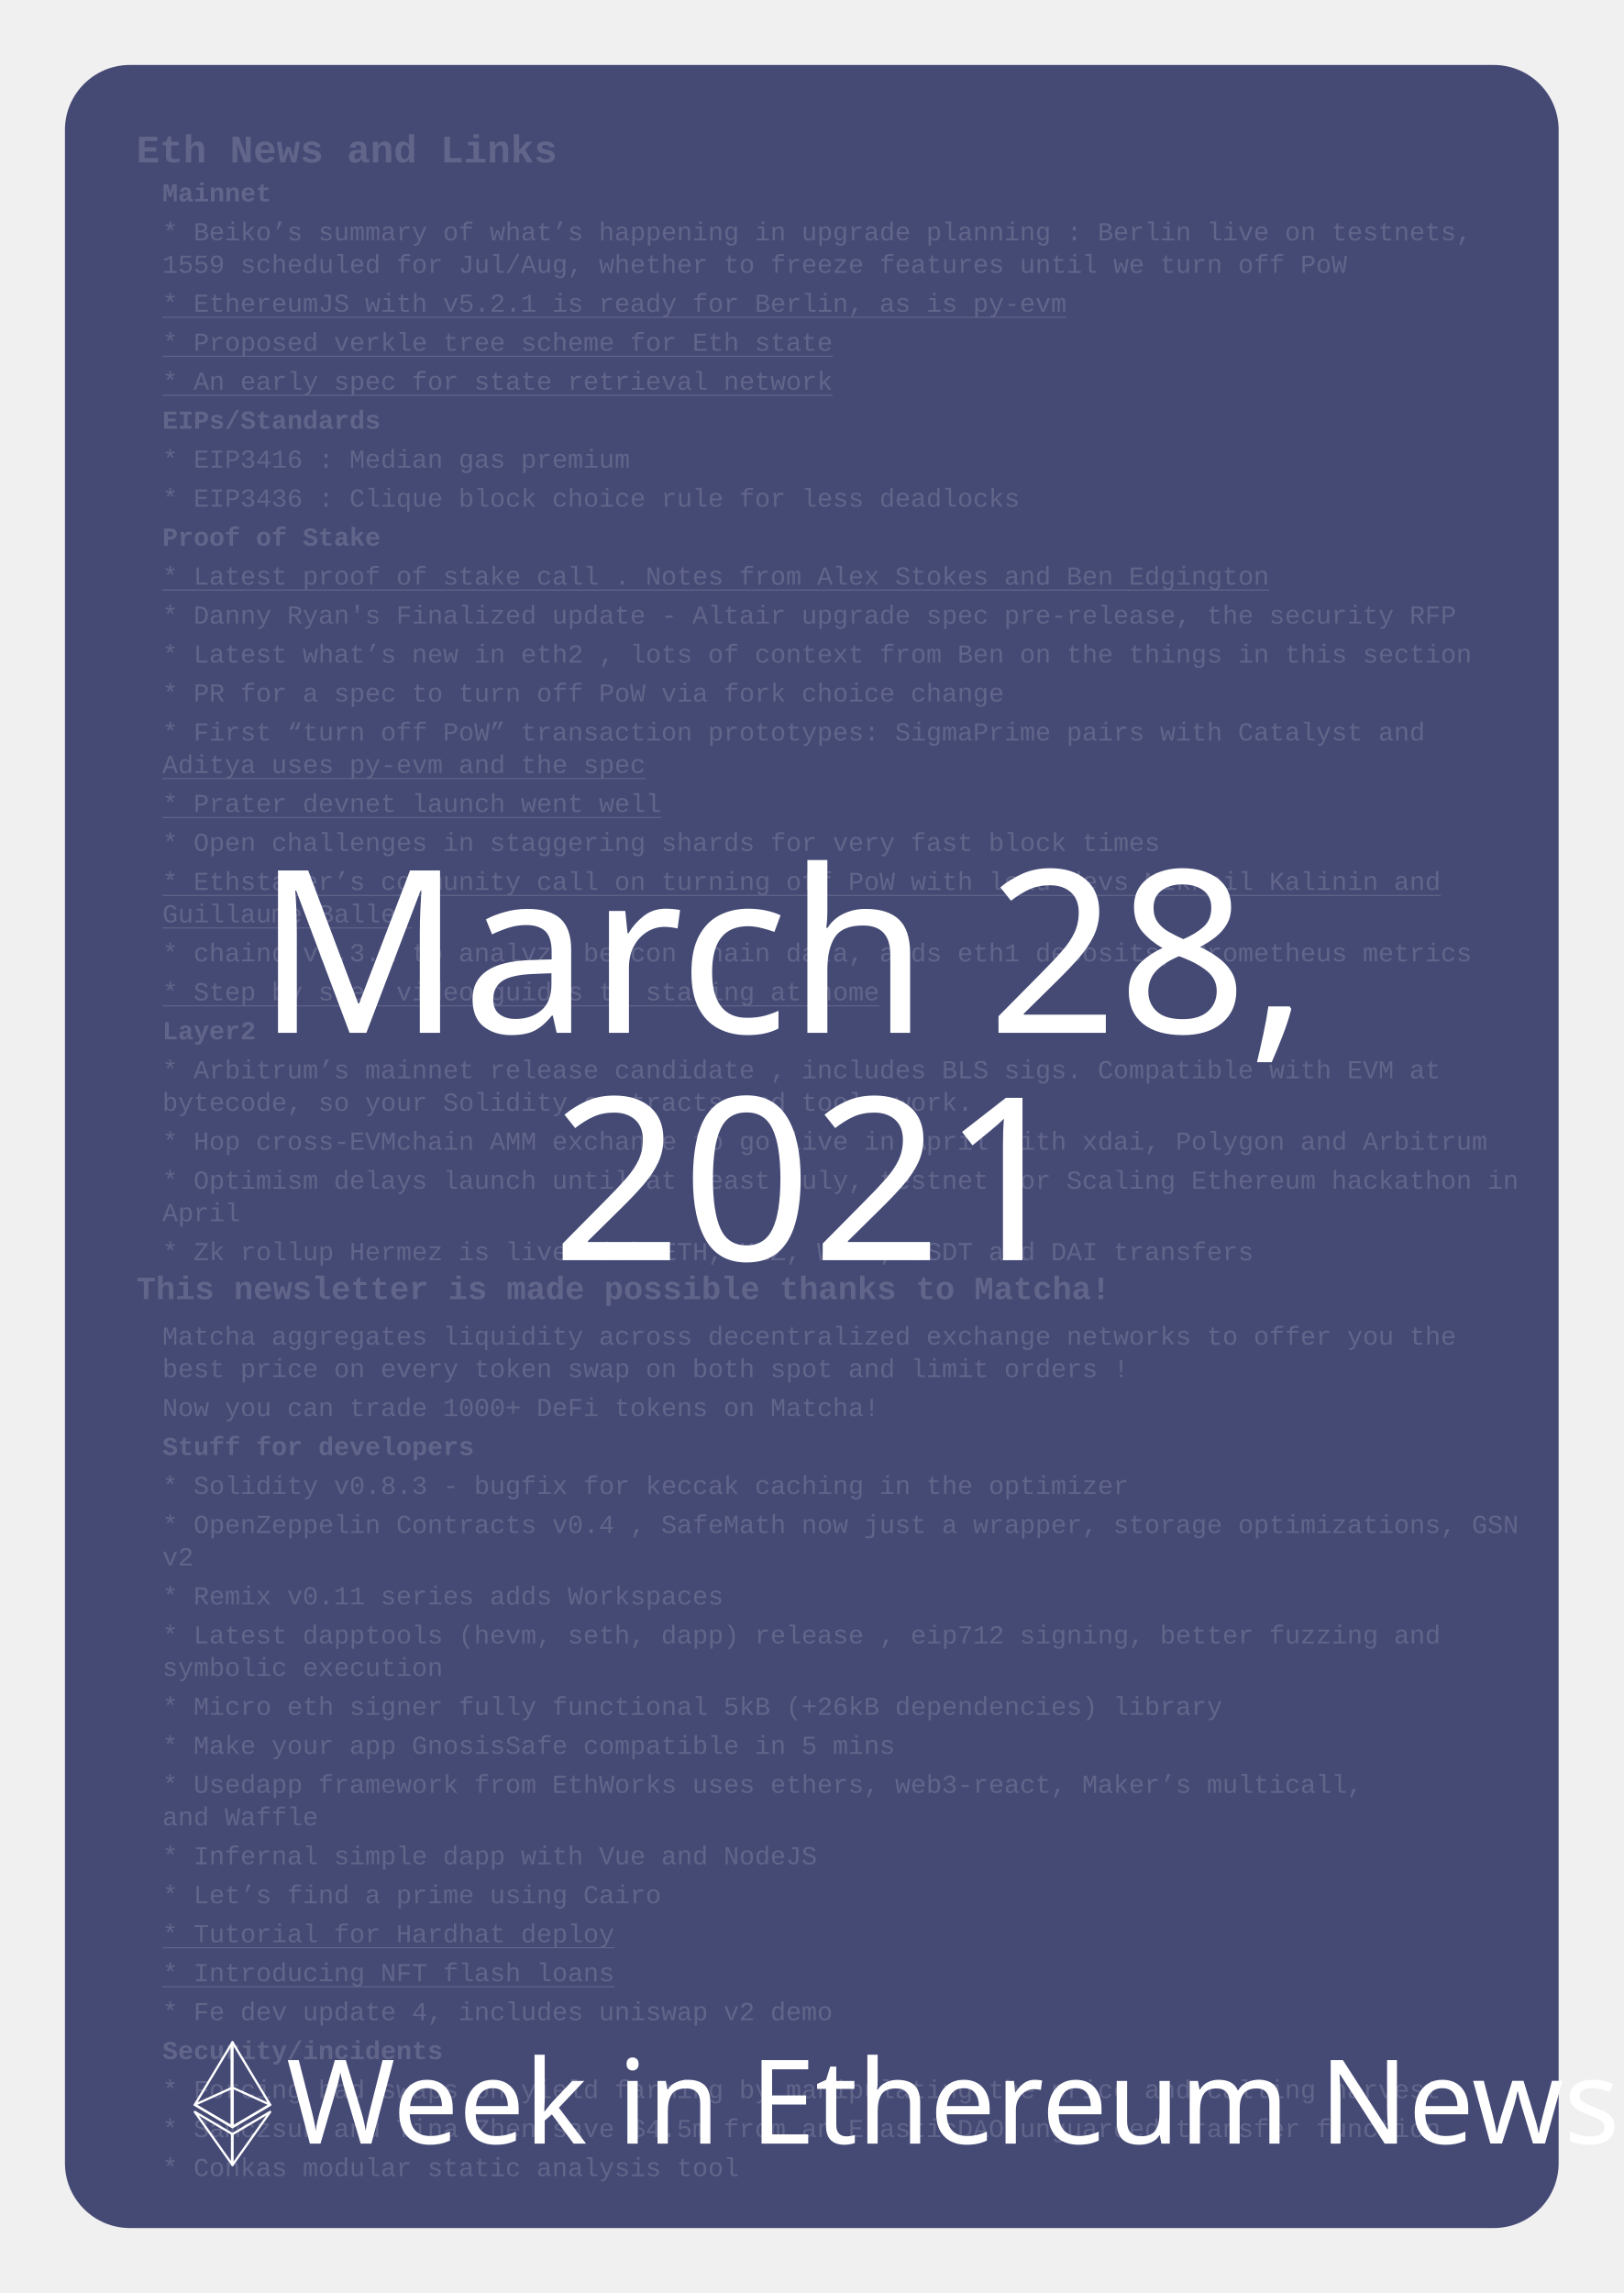
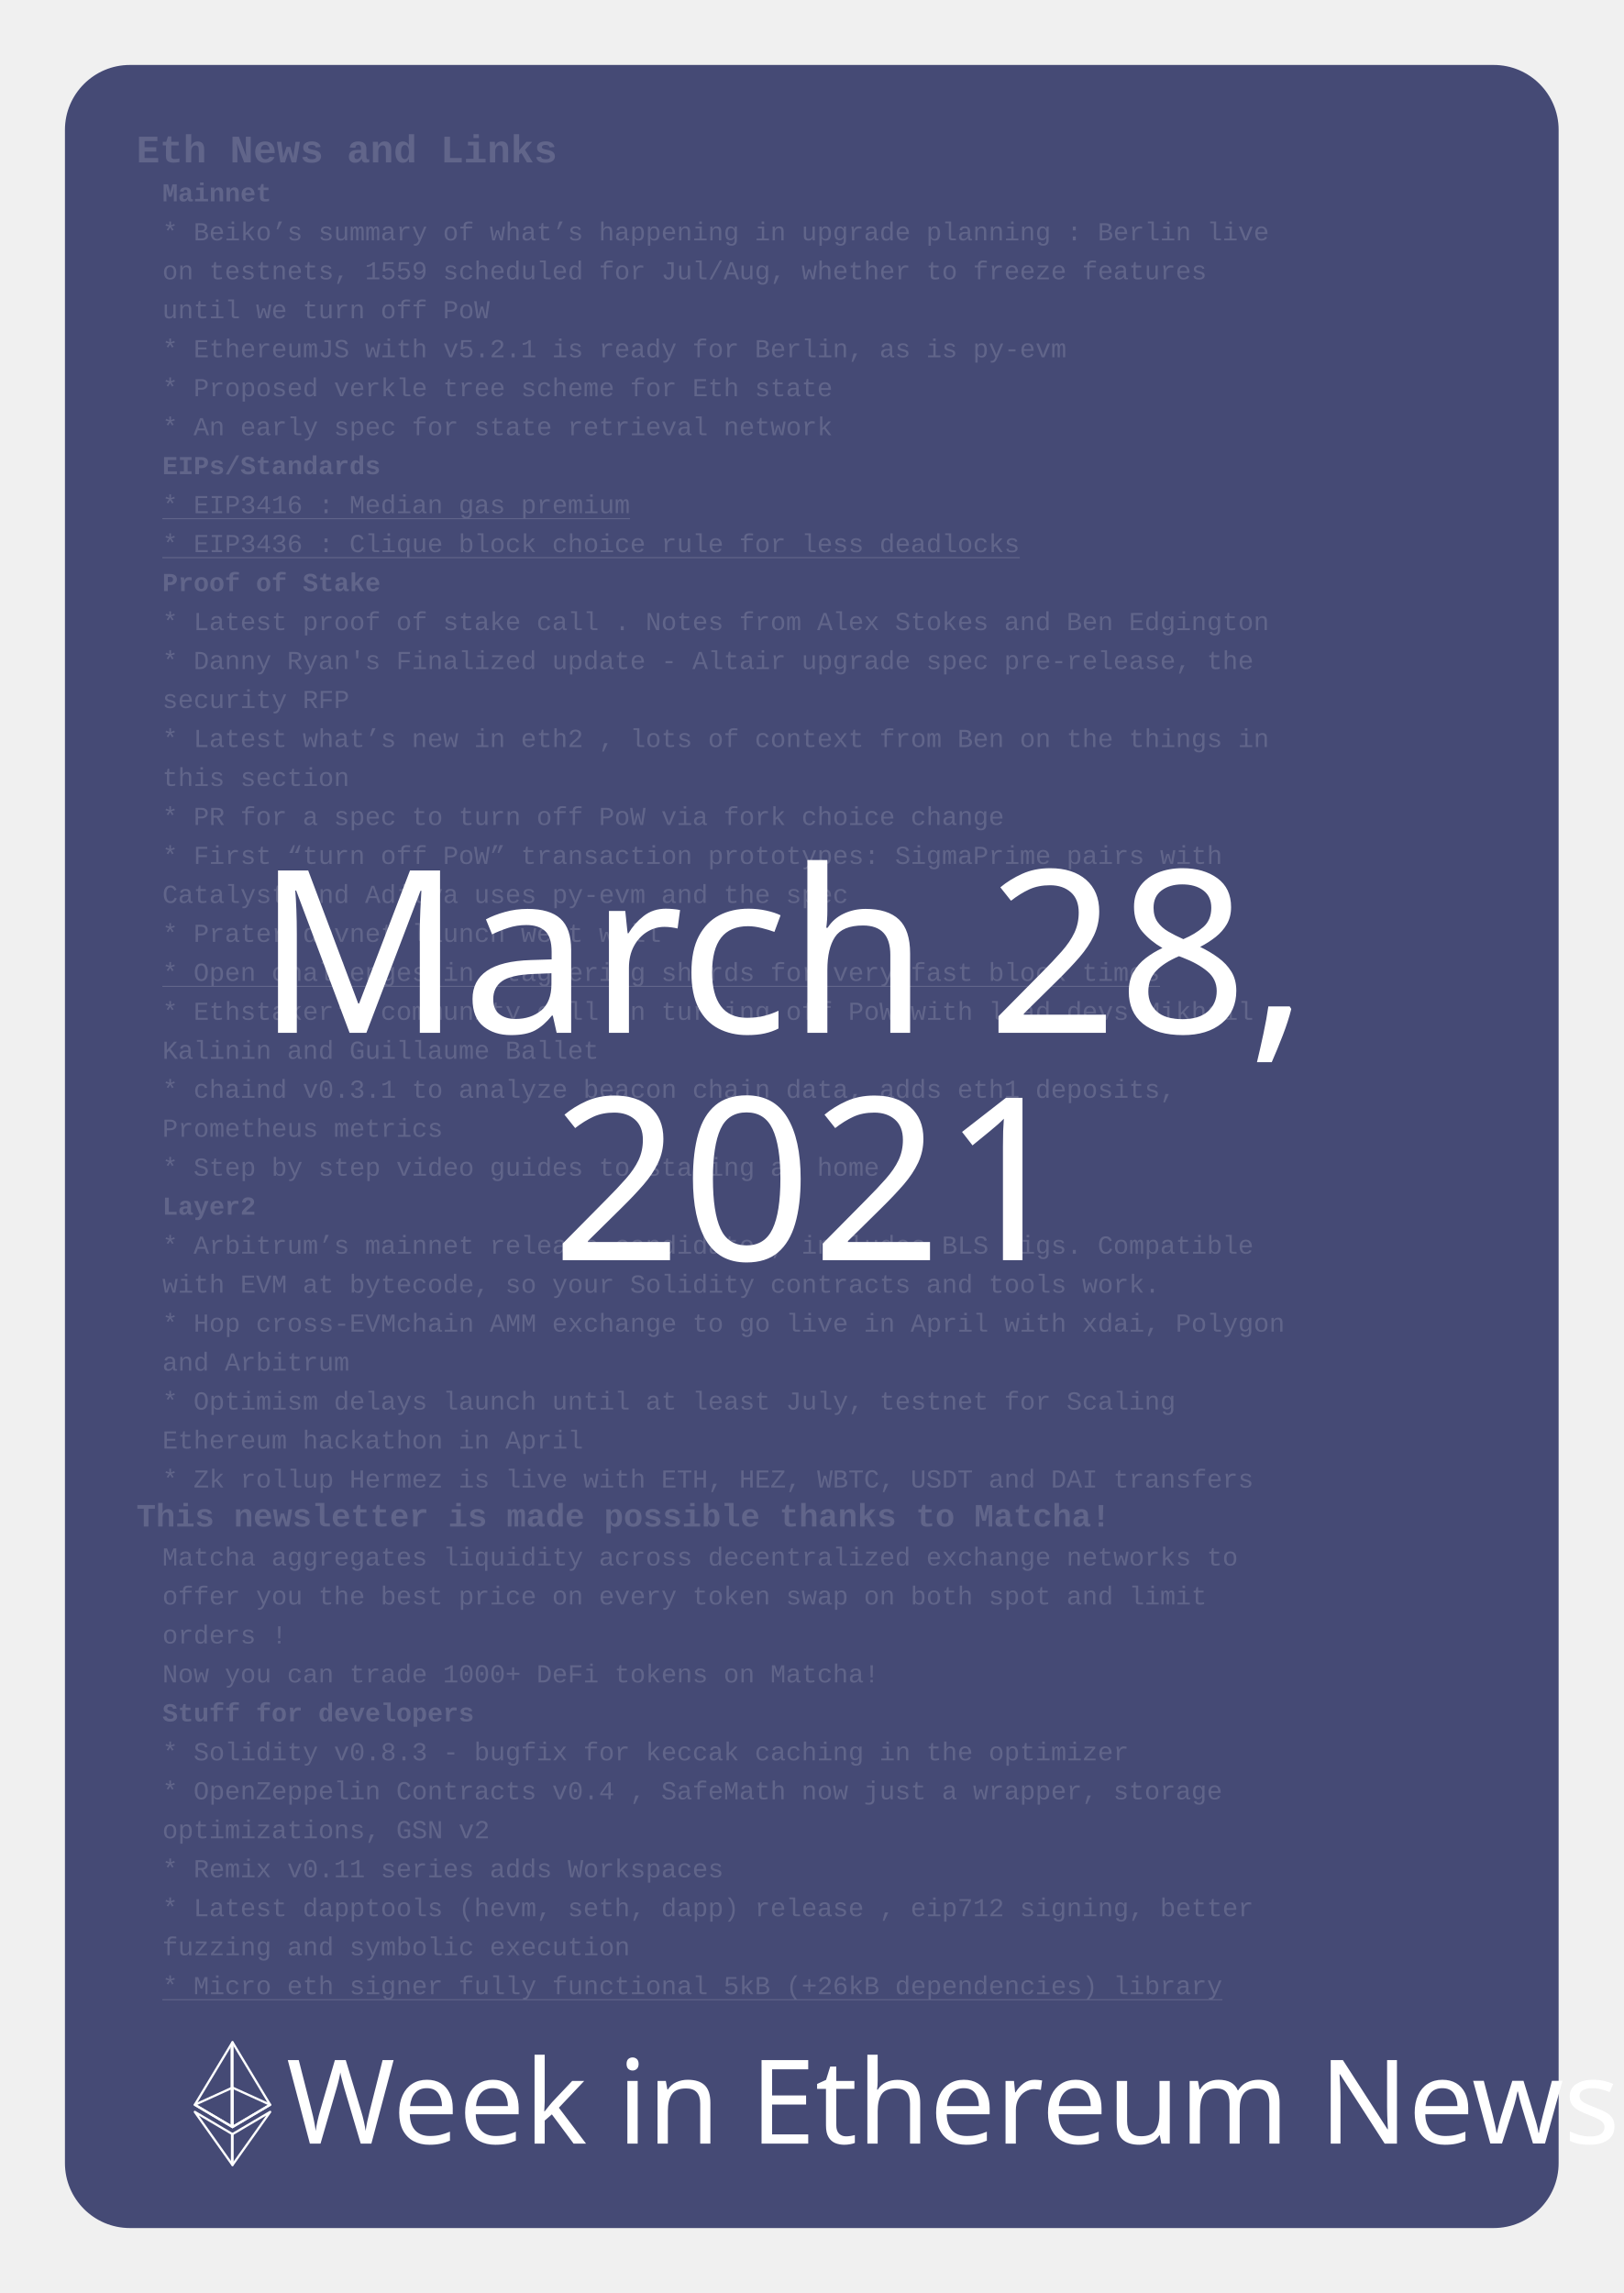
- <svg xmlns="http://www.w3.org/2000/svg" id="week-in-ethereum-news" width="500" height="706" fill="none">
+ <svg xmlns="http://www.w3.org/2000/svg" width="500" height="706">
  <rect x="20" y="20" width="460" height="666" rx="20" fill="#454A75" />
-   <text x="42" y="50" font-size="12px" font-family="Courier New" fill="#ffffff" opacity="0.15" font-weight="bold" text-decoration="none">Eth News and Links</text>
-   <text x="50" y="62" font-size="8px" font-family="Courier New" fill="#ffffff" opacity="0.15" font-weight="bold" text-decoration="none">Mainnet</text>
-   <text x="50" y="74" font-size="8px" font-family="Courier New" fill="#ffffff" opacity="0.15" font-weight="normal" text-decoration="none">* Beiko’s summary of what’s happening in upgrade planning : Berlin live on testnets,</text>
-   <text x="50" y="84" font-size="8px" font-family="Courier New" fill="#ffffff" opacity="0.15" font-weight="normal" text-decoration="none">1559 scheduled for Jul/Aug, whether to freeze features until we turn off PoW</text>
-   <text x="50" y="96" font-size="8px" font-family="Courier New" fill="#ffffff" opacity="0.15" font-weight="normal" text-decoration="underline">* EthereumJS with v5.2.1 is ready for Berlin, as is py-evm</text>
-   <text x="50" y="108" font-size="8px" font-family="Courier New" fill="#ffffff" opacity="0.15" font-weight="normal" text-decoration="underline">* Proposed verkle tree scheme for Eth state</text>
-   <text x="50" y="120" font-size="8px" font-family="Courier New" fill="#ffffff" opacity="0.15" font-weight="normal" text-decoration="underline">* An early spec for state retrieval network</text>
-   <text x="50" y="132" font-size="8px" font-family="Courier New" fill="#ffffff" opacity="0.15" font-weight="bold" text-decoration="none">EIPs/Standards</text>
-   <text x="50" y="144" font-size="8px" font-family="Courier New" fill="#ffffff" opacity="0.15" font-weight="normal" text-decoration="none">* EIP3416 : Median gas premium</text>
-   <text x="50" y="156" font-size="8px" font-family="Courier New" fill="#ffffff" opacity="0.15" font-weight="normal" text-decoration="none">* EIP3436 : Clique block choice rule for less deadlocks</text>
-   <text x="50" y="168" font-size="8px" font-family="Courier New" fill="#ffffff" opacity="0.15" font-weight="bold" text-decoration="none">Proof of Stake</text>
-   <text x="50" y="180" font-size="8px" font-family="Courier New" fill="#ffffff" opacity="0.15" font-weight="normal" text-decoration="underline">* Latest proof of stake call . Notes from Alex Stokes and Ben Edgington</text>
-   <text x="50" y="192" font-size="8px" font-family="Courier New" fill="#ffffff" opacity="0.15" font-weight="normal" text-decoration="none">* Danny Ryan's Finalized update - Altair upgrade spec pre-release, the security RFP</text>
-   <text x="50" y="204" font-size="8px" font-family="Courier New" fill="#ffffff" opacity="0.15" font-weight="normal" text-decoration="none">* Latest what’s new in eth2 , lots of context from Ben on the things in this section</text>
-   <text x="50" y="216" font-size="8px" font-family="Courier New" fill="#ffffff" opacity="0.15" font-weight="normal" text-decoration="none">* PR for a spec to turn off PoW via fork choice change</text>
-   <text x="50" y="228" font-size="8px" font-family="Courier New" fill="#ffffff" opacity="0.15" font-weight="normal" text-decoration="none">* First “turn off PoW” transaction prototypes: SigmaPrime pairs with Catalyst and</text>
-   <text x="50" y="238" font-size="8px" font-family="Courier New" fill="#ffffff" opacity="0.15" font-weight="normal" text-decoration="underline">Aditya uses py-evm and the spec</text>
-   <text x="50" y="250" font-size="8px" font-family="Courier New" fill="#ffffff" opacity="0.15" font-weight="normal" text-decoration="underline">* Prater devnet launch went well</text>
-   <text x="50" y="262" font-size="8px" font-family="Courier New" fill="#ffffff" opacity="0.15" font-weight="normal" text-decoration="none">* Open challenges in staggering shards for very fast block times</text>
-   <text x="50" y="274" font-size="8px" font-family="Courier New" fill="#ffffff" opacity="0.15" font-weight="normal" text-decoration="underline">* Ethstaker’s community call on turning off PoW with lead devs Mikhail Kalinin and</text>
-   <text x="50" y="284" font-size="8px" font-family="Courier New" fill="#ffffff" opacity="0.15" font-weight="normal" text-decoration="underline">Guillaume Ballet</text>
-   <text x="50" y="296" font-size="8px" font-family="Courier New" fill="#ffffff" opacity="0.15" font-weight="normal" text-decoration="none">* chaind v0.3.1 to analyze beacon chain data, adds eth1 deposits, Prometheus metrics</text>
-   <text x="50" y="308" font-size="8px" font-family="Courier New" fill="#ffffff" opacity="0.15" font-weight="normal" text-decoration="underline">* Step by step video guides to staking at home</text>
-   <text x="50" y="320" font-size="8px" font-family="Courier New" fill="#ffffff" opacity="0.15" font-weight="bold" text-decoration="none">Layer2</text>
-   <text x="50" y="332" font-size="8px" font-family="Courier New" fill="#ffffff" opacity="0.15" font-weight="normal" text-decoration="none">* Arbitrum’s mainnet release candidate , includes BLS sigs. Compatible with EVM at</text>
-   <text x="50" y="342" font-size="8px" font-family="Courier New" fill="#ffffff" opacity="0.15" font-weight="normal" text-decoration="none">bytecode, so your Solidity contracts and tools work.</text>
-   <text x="50" y="354" font-size="8px" font-family="Courier New" fill="#ffffff" opacity="0.15" font-weight="normal" text-decoration="none">* Hop cross-EVMchain AMM exchange to go live in April with xdai, Polygon and Arbitrum</text>
-   <text x="50" y="366" font-size="8px" font-family="Courier New" fill="#ffffff" opacity="0.15" font-weight="normal" text-decoration="none">* Optimism delays launch until at least July, testnet for Scaling Ethereum hackathon in</text>
-   <text x="50" y="376" font-size="8px" font-family="Courier New" fill="#ffffff" opacity="0.15" font-weight="normal" text-decoration="none">April</text>
-   <text x="50" y="388" font-size="8px" font-family="Courier New" fill="#ffffff" opacity="0.15" font-weight="normal" text-decoration="none">* Zk rollup Hermez is live with ETH, HEZ, WBTC, USDT and DAI transfers</text>
-   <text x="42" y="400" font-size="10px" font-family="Courier New" fill="#ffffff" opacity="0.15" font-weight="bold" text-decoration="none">This newsletter is made possible thanks to Matcha!</text>
-   <text x="50" y="414" font-size="8px" font-family="Courier New" fill="#ffffff" opacity="0.15" font-weight="normal" text-decoration="none">Matcha aggregates liquidity across decentralized exchange networks to offer you the</text>
-   <text x="50" y="424" font-size="8px" font-family="Courier New" fill="#ffffff" opacity="0.15" font-weight="normal" text-decoration="none">best price on every token swap on both spot and limit orders !</text>
-   <text x="50" y="436" font-size="8px" font-family="Courier New" fill="#ffffff" opacity="0.15" font-weight="normal" text-decoration="none">Now you can trade 1000+ DeFi tokens on Matcha!</text>
-   <text x="50" y="448" font-size="8px" font-family="Courier New" fill="#ffffff" opacity="0.15" font-weight="bold" text-decoration="none">Stuff for developers</text>
-   <text x="50" y="460" font-size="8px" font-family="Courier New" fill="#ffffff" opacity="0.15" font-weight="normal" text-decoration="none">* Solidity v0.8.3 - bugfix for keccak caching in the optimizer</text>
-   <text x="50" y="472" font-size="8px" font-family="Courier New" fill="#ffffff" opacity="0.15" font-weight="normal" text-decoration="none">* OpenZeppelin Contracts v0.4 , SafeMath now just a wrapper, storage optimizations, GSN</text>
-   <text x="50" y="482" font-size="8px" font-family="Courier New" fill="#ffffff" opacity="0.15" font-weight="normal" text-decoration="none">v2</text>
-   <text x="50" y="494" font-size="8px" font-family="Courier New" fill="#ffffff" opacity="0.15" font-weight="normal" text-decoration="none">* Remix v0.11 series adds Workspaces</text>
-   <text x="50" y="506" font-size="8px" font-family="Courier New" fill="#ffffff" opacity="0.15" font-weight="normal" text-decoration="none">* Latest dapptools (hevm, seth, dapp) release , eip712 signing, better fuzzing and</text>
-   <text x="50" y="516" font-size="8px" font-family="Courier New" fill="#ffffff" opacity="0.15" font-weight="normal" text-decoration="none">symbolic execution</text>
-   <text x="50" y="528" font-size="8px" font-family="Courier New" fill="#ffffff" opacity="0.15" font-weight="normal" text-decoration="none">* Micro eth signer fully functional 5kB (+26kB dependencies) library</text>
-   <text x="50" y="540" font-size="8px" font-family="Courier New" fill="#ffffff" opacity="0.15" font-weight="normal" text-decoration="none">* Make your app GnosisSafe compatible in 5 mins</text>
-   <text x="50" y="552" font-size="8px" font-family="Courier New" fill="#ffffff" opacity="0.15" font-weight="normal" text-decoration="none">* Usedapp framework from EthWorks uses ethers, web3-react, Maker’s multicall,</text>
-   <text x="50" y="562" font-size="8px" font-family="Courier New" fill="#ffffff" opacity="0.15" font-weight="normal" text-decoration="none">and Waffle</text>
-   <text x="50" y="574" font-size="8px" font-family="Courier New" fill="#ffffff" opacity="0.15" font-weight="normal" text-decoration="none">* Infernal simple dapp with Vue and NodeJS</text>
-   <text x="50" y="586" font-size="8px" font-family="Courier New" fill="#ffffff" opacity="0.15" font-weight="normal" text-decoration="none">* Let’s find a prime using Cairo</text>
-   <text x="50" y="598" font-size="8px" font-family="Courier New" fill="#ffffff" opacity="0.15" font-weight="normal" text-decoration="underline">* Tutorial for Hardhat deploy</text>
-   <text x="50" y="610" font-size="8px" font-family="Courier New" fill="#ffffff" opacity="0.15" font-weight="normal" text-decoration="underline">* Introducing NFT flash loans</text>
-   <text x="50" y="622" font-size="8px" font-family="Courier New" fill="#ffffff" opacity="0.15" font-weight="normal" text-decoration="none">* Fe dev update 4, includes uniswap v2 demo</text>
-   <text x="50" y="634" font-size="8px" font-family="Courier New" fill="#ffffff" opacity="0.15" font-weight="bold" text-decoration="none">Security/incidents</text>
-   <text x="50" y="646" font-size="8px" font-family="Courier New" fill="#ffffff" opacity="0.15" font-weight="normal" text-decoration="none">* Forcing bad swaps on yield farming by manipulating the price and calling harvest</text>
-   <text x="50" y="658" font-size="8px" font-family="Courier New" fill="#ffffff" opacity="0.15" font-weight="normal" text-decoration="none">* Samczsun and Tina Zhen save $4.5m from an ElasticDAO unguarded transfer function</text>
-   <text x="50" y="670" font-size="8px" font-family="Courier New" fill="#ffffff" opacity="0.15" font-weight="normal" text-decoration="none">* Conkas modular static analysis tool</text>
+   <text x="42" y="50" font-size="12" font-family="Courier New" fill="#ffffff" opacity="0.15" font-weight="bold">Eth News and Links</text>
+   <text x="50" y="62" font-size="8" font-family="Courier New" fill="#ffffff" opacity="0.15" font-weight="bold">Mainnet</text>
+   <text x="50" y="74" font-size="8" font-family="Courier New" fill="#ffffff" opacity="0.15">* Beiko’s summary of what’s happening in upgrade planning : Berlin live</text>
+   <text x="50" y="86" font-size="8" font-family="Courier New" fill="#ffffff" opacity="0.15">on testnets, 1559 scheduled for Jul/Aug, whether to freeze features</text>
+   <text x="50" y="98" font-size="8" font-family="Courier New" fill="#ffffff" opacity="0.15">until we turn off PoW</text>
+   <text x="50" y="110" font-size="8" font-family="Courier New" fill="#ffffff" opacity="0.15">* EthereumJS with v5.2.1 is ready for Berlin, as is py-evm</text>
+   <text x="50" y="122" font-size="8" font-family="Courier New" fill="#ffffff" opacity="0.15">* Proposed verkle tree scheme for Eth state</text>
+   <text x="50" y="134" font-size="8" font-family="Courier New" fill="#ffffff" opacity="0.15">* An early spec for state retrieval network</text>
+   <text x="50" y="146" font-size="8" font-family="Courier New" fill="#ffffff" opacity="0.15" font-weight="bold">EIPs/Standards</text>
+   <text x="50" y="158" font-size="8" font-family="Courier New" fill="#ffffff" opacity="0.15" text-decoration="underline">* EIP3416 : Median gas premium</text>
+   <text x="50" y="170" font-size="8" font-family="Courier New" fill="#ffffff" opacity="0.15" text-decoration="underline">* EIP3436 : Clique block choice rule for less deadlocks</text>
+   <text x="50" y="182" font-size="8" font-family="Courier New" fill="#ffffff" opacity="0.15" font-weight="bold">Proof of Stake</text>
+   <text x="50" y="194" font-size="8" font-family="Courier New" fill="#ffffff" opacity="0.15">* Latest proof of stake call . Notes from Alex Stokes and Ben Edgington</text>
+   <text x="50" y="206" font-size="8" font-family="Courier New" fill="#ffffff" opacity="0.15">* Danny Ryan's Finalized update - Altair upgrade spec pre-release, the</text>
+   <text x="50" y="218" font-size="8" font-family="Courier New" fill="#ffffff" opacity="0.15">security RFP</text>
+   <text x="50" y="230" font-size="8" font-family="Courier New" fill="#ffffff" opacity="0.15">* Latest what’s new in eth2 , lots of context from Ben on the things in</text>
+   <text x="50" y="242" font-size="8" font-family="Courier New" fill="#ffffff" opacity="0.15">this section</text>
+   <text x="50" y="254" font-size="8" font-family="Courier New" fill="#ffffff" opacity="0.15">* PR for a spec to turn off PoW via fork choice change</text>
+   <text x="50" y="266" font-size="8" font-family="Courier New" fill="#ffffff" opacity="0.15">* First “turn off PoW” transaction prototypes: SigmaPrime pairs with</text>
+   <text x="50" y="278" font-size="8" font-family="Courier New" fill="#ffffff" opacity="0.15">Catalyst and Aditya uses py-evm and the spec</text>
+   <text x="50" y="290" font-size="8" font-family="Courier New" fill="#ffffff" opacity="0.15">* Prater devnet launch went well</text>
+   <text x="50" y="302" font-size="8" font-family="Courier New" fill="#ffffff" opacity="0.15" text-decoration="underline">* Open challenges in staggering shards for very fast block times</text>
+   <text x="50" y="314" font-size="8" font-family="Courier New" fill="#ffffff" opacity="0.15">* Ethstaker’s community call on turning off PoW with lead devs Mikhail</text>
+   <text x="50" y="326" font-size="8" font-family="Courier New" fill="#ffffff" opacity="0.15">Kalinin and Guillaume Ballet</text>
+   <text x="50" y="338" font-size="8" font-family="Courier New" fill="#ffffff" opacity="0.15">* chaind v0.3.1 to analyze beacon chain data, adds eth1 deposits,</text>
+   <text x="50" y="350" font-size="8" font-family="Courier New" fill="#ffffff" opacity="0.15">Prometheus metrics</text>
+   <text x="50" y="362" font-size="8" font-family="Courier New" fill="#ffffff" opacity="0.15">* Step by step video guides to staking at home</text>
+   <text x="50" y="374" font-size="8" font-family="Courier New" fill="#ffffff" opacity="0.15" font-weight="bold">Layer2</text>
+   <text x="50" y="386" font-size="8" font-family="Courier New" fill="#ffffff" opacity="0.15">* Arbitrum’s mainnet release candidate , includes BLS sigs. Compatible</text>
+   <text x="50" y="398" font-size="8" font-family="Courier New" fill="#ffffff" opacity="0.15">with EVM at bytecode, so your Solidity contracts and tools work.</text>
+   <text x="50" y="410" font-size="8" font-family="Courier New" fill="#ffffff" opacity="0.15">* Hop cross-EVMchain AMM exchange to go live in April with xdai, Polygon</text>
+   <text x="50" y="422" font-size="8" font-family="Courier New" fill="#ffffff" opacity="0.15">and Arbitrum</text>
+   <text x="50" y="434" font-size="8" font-family="Courier New" fill="#ffffff" opacity="0.15">* Optimism delays launch until at least July, testnet for Scaling</text>
+   <text x="50" y="446" font-size="8" font-family="Courier New" fill="#ffffff" opacity="0.15">Ethereum hackathon in April</text>
+   <text x="50" y="458" font-size="8" font-family="Courier New" fill="#ffffff" opacity="0.15">* Zk rollup Hermez is live with ETH, HEZ, WBTC, USDT and DAI transfers</text>
+   <text x="42" y="470" font-size="10" font-family="Courier New" fill="#ffffff" opacity="0.15" font-weight="bold">This newsletter is made possible thanks to Matcha!</text>
+   <text x="50" y="482" font-size="8" font-family="Courier New" fill="#ffffff" opacity="0.15">Matcha aggregates liquidity across decentralized exchange networks to</text>
+   <text x="50" y="494" font-size="8" font-family="Courier New" fill="#ffffff" opacity="0.15">offer you the best price on every token swap on both spot and limit</text>
+   <text x="50" y="506" font-size="8" font-family="Courier New" fill="#ffffff" opacity="0.15">orders !</text>
+   <text x="50" y="518" font-size="8" font-family="Courier New" fill="#ffffff" opacity="0.15">Now you can trade 1000+ DeFi tokens on Matcha!</text>
+   <text x="50" y="530" font-size="8" font-family="Courier New" fill="#ffffff" opacity="0.15" font-weight="bold">Stuff for developers</text>
+   <text x="50" y="542" font-size="8" font-family="Courier New" fill="#ffffff" opacity="0.15">* Solidity v0.8.3 - bugfix for keccak caching in the optimizer</text>
+   <text x="50" y="554" font-size="8" font-family="Courier New" fill="#ffffff" opacity="0.15">* OpenZeppelin Contracts v0.4 , SafeMath now just a wrapper, storage</text>
+   <text x="50" y="566" font-size="8" font-family="Courier New" fill="#ffffff" opacity="0.15">optimizations, GSN v2</text>
+   <text x="50" y="578" font-size="8" font-family="Courier New" fill="#ffffff" opacity="0.15">* Remix v0.11 series adds Workspaces</text>
+   <text x="50" y="590" font-size="8" font-family="Courier New" fill="#ffffff" opacity="0.15">* Latest dapptools (hevm, seth, dapp) release , eip712 signing, better</text>
+   <text x="50" y="602" font-size="8" font-family="Courier New" fill="#ffffff" opacity="0.15">fuzzing and symbolic execution</text>
+   <text x="50" y="614" font-size="8" font-family="Courier New" fill="#ffffff" opacity="0.15" text-decoration="underline">* Micro eth signer fully functional 5kB (+26kB dependencies) library</text>
  <text fill="#ffffff" font-family="Calibri" font-size="70" font-weight="300" text-anchor="middle">
    <tspan x="250" y="318">March 28,</tspan>
    <tspan x="250" y="388">2021</tspan>
  </text>
  <g transform="translate(20, 300) scale(0.8)">
-     <path d="m64.496 411-.317 1.076v31.228l.317.316 14.495-8.568L64.496 411Z" stroke="#fff" stroke-width=".866" stroke-linecap="round" stroke-linejoin="round" />
-     <path d="M64.496 411 50 435.052l14.496 8.568V411Zm0 35.365-.179.218v11.124l.179.521L79 437.801l-14.504 8.564Z" stroke="#fff" stroke-width=".866" stroke-linecap="round" stroke-linejoin="round" />
-     <path d="M64.496 458.228v-11.863L50 437.801l14.496 20.427Zm0-14.608 14.495-8.568-14.495-6.589v15.157ZM50 435.052l14.496 8.568v-15.157L50 435.052Z" stroke="#fff" stroke-width=".866" stroke-linecap="round" stroke-linejoin="round" />
+     <path d="m64.496 411-.317 1.076v31.228l.317.316 14.495-8.568L64.496 411Z" stroke="#fff" stroke-width=".866" stroke-linecap="round" stroke-linejoin="round" fill="none" />
+     <path d="M64.496 411 50 435.052l14.496 8.568V411Zm0 35.365-.179.218v11.124l.179.521L79 437.801l-14.504 8.564Z" stroke="#fff" stroke-width=".866" stroke-linecap="round" stroke-linejoin="round" fill="none" />
+     <path d="M64.496 458.228v-11.863L50 437.801l14.496 20.427Zm0-14.608 14.495-8.568-14.495-6.589v15.157ZM50 435.052l14.496 8.568v-15.157L50 435.052Z" stroke="#fff" stroke-width=".866" stroke-linecap="round" stroke-linejoin="round" fill="none" />
  </g>
  <text fill="#ffffff" font-family="Calibri" font-size="36" x="88.195" y="660">Week in Ethereum News</text>
-   <style>
-       .wienText {font-family: "Courier New"; fill: white; opacity: .15;}
-       .h2 {font-size: 12px;}
-       .h3 {font-size: 10px;}
-       .tiny {font-size: 8px;}
-       .link {text-decoration: underline;}
-     </style>
</svg>
